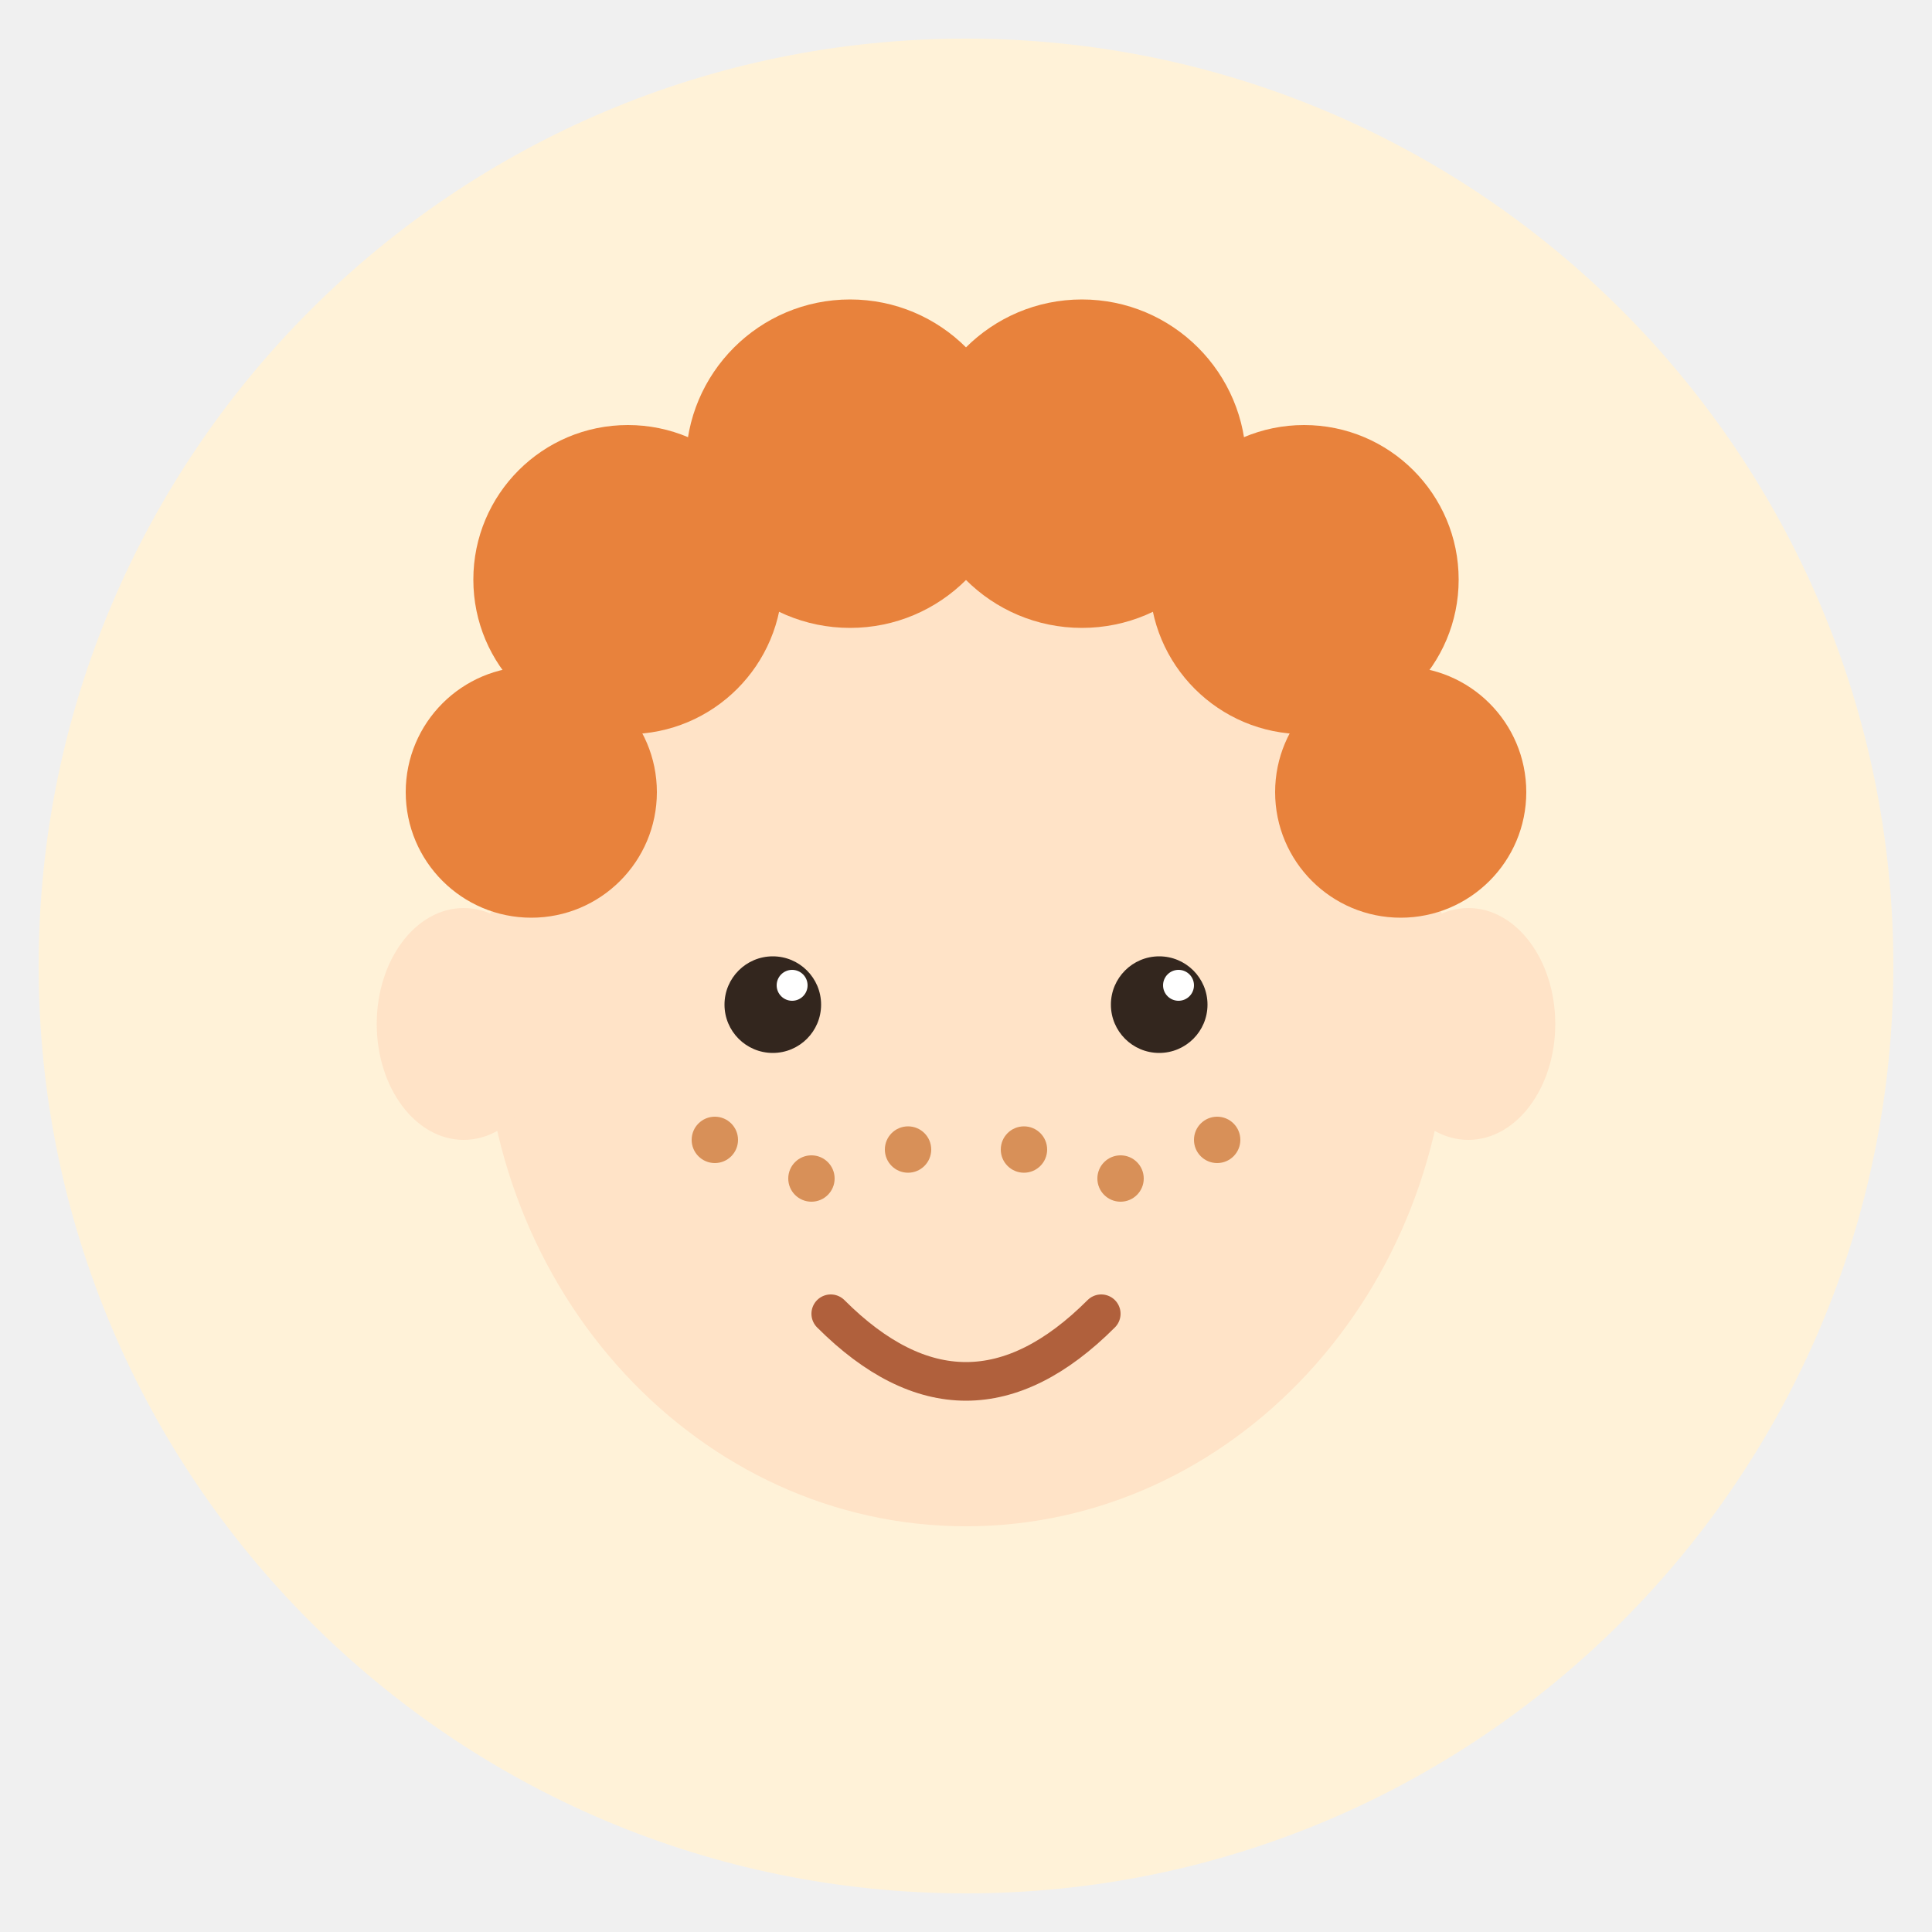
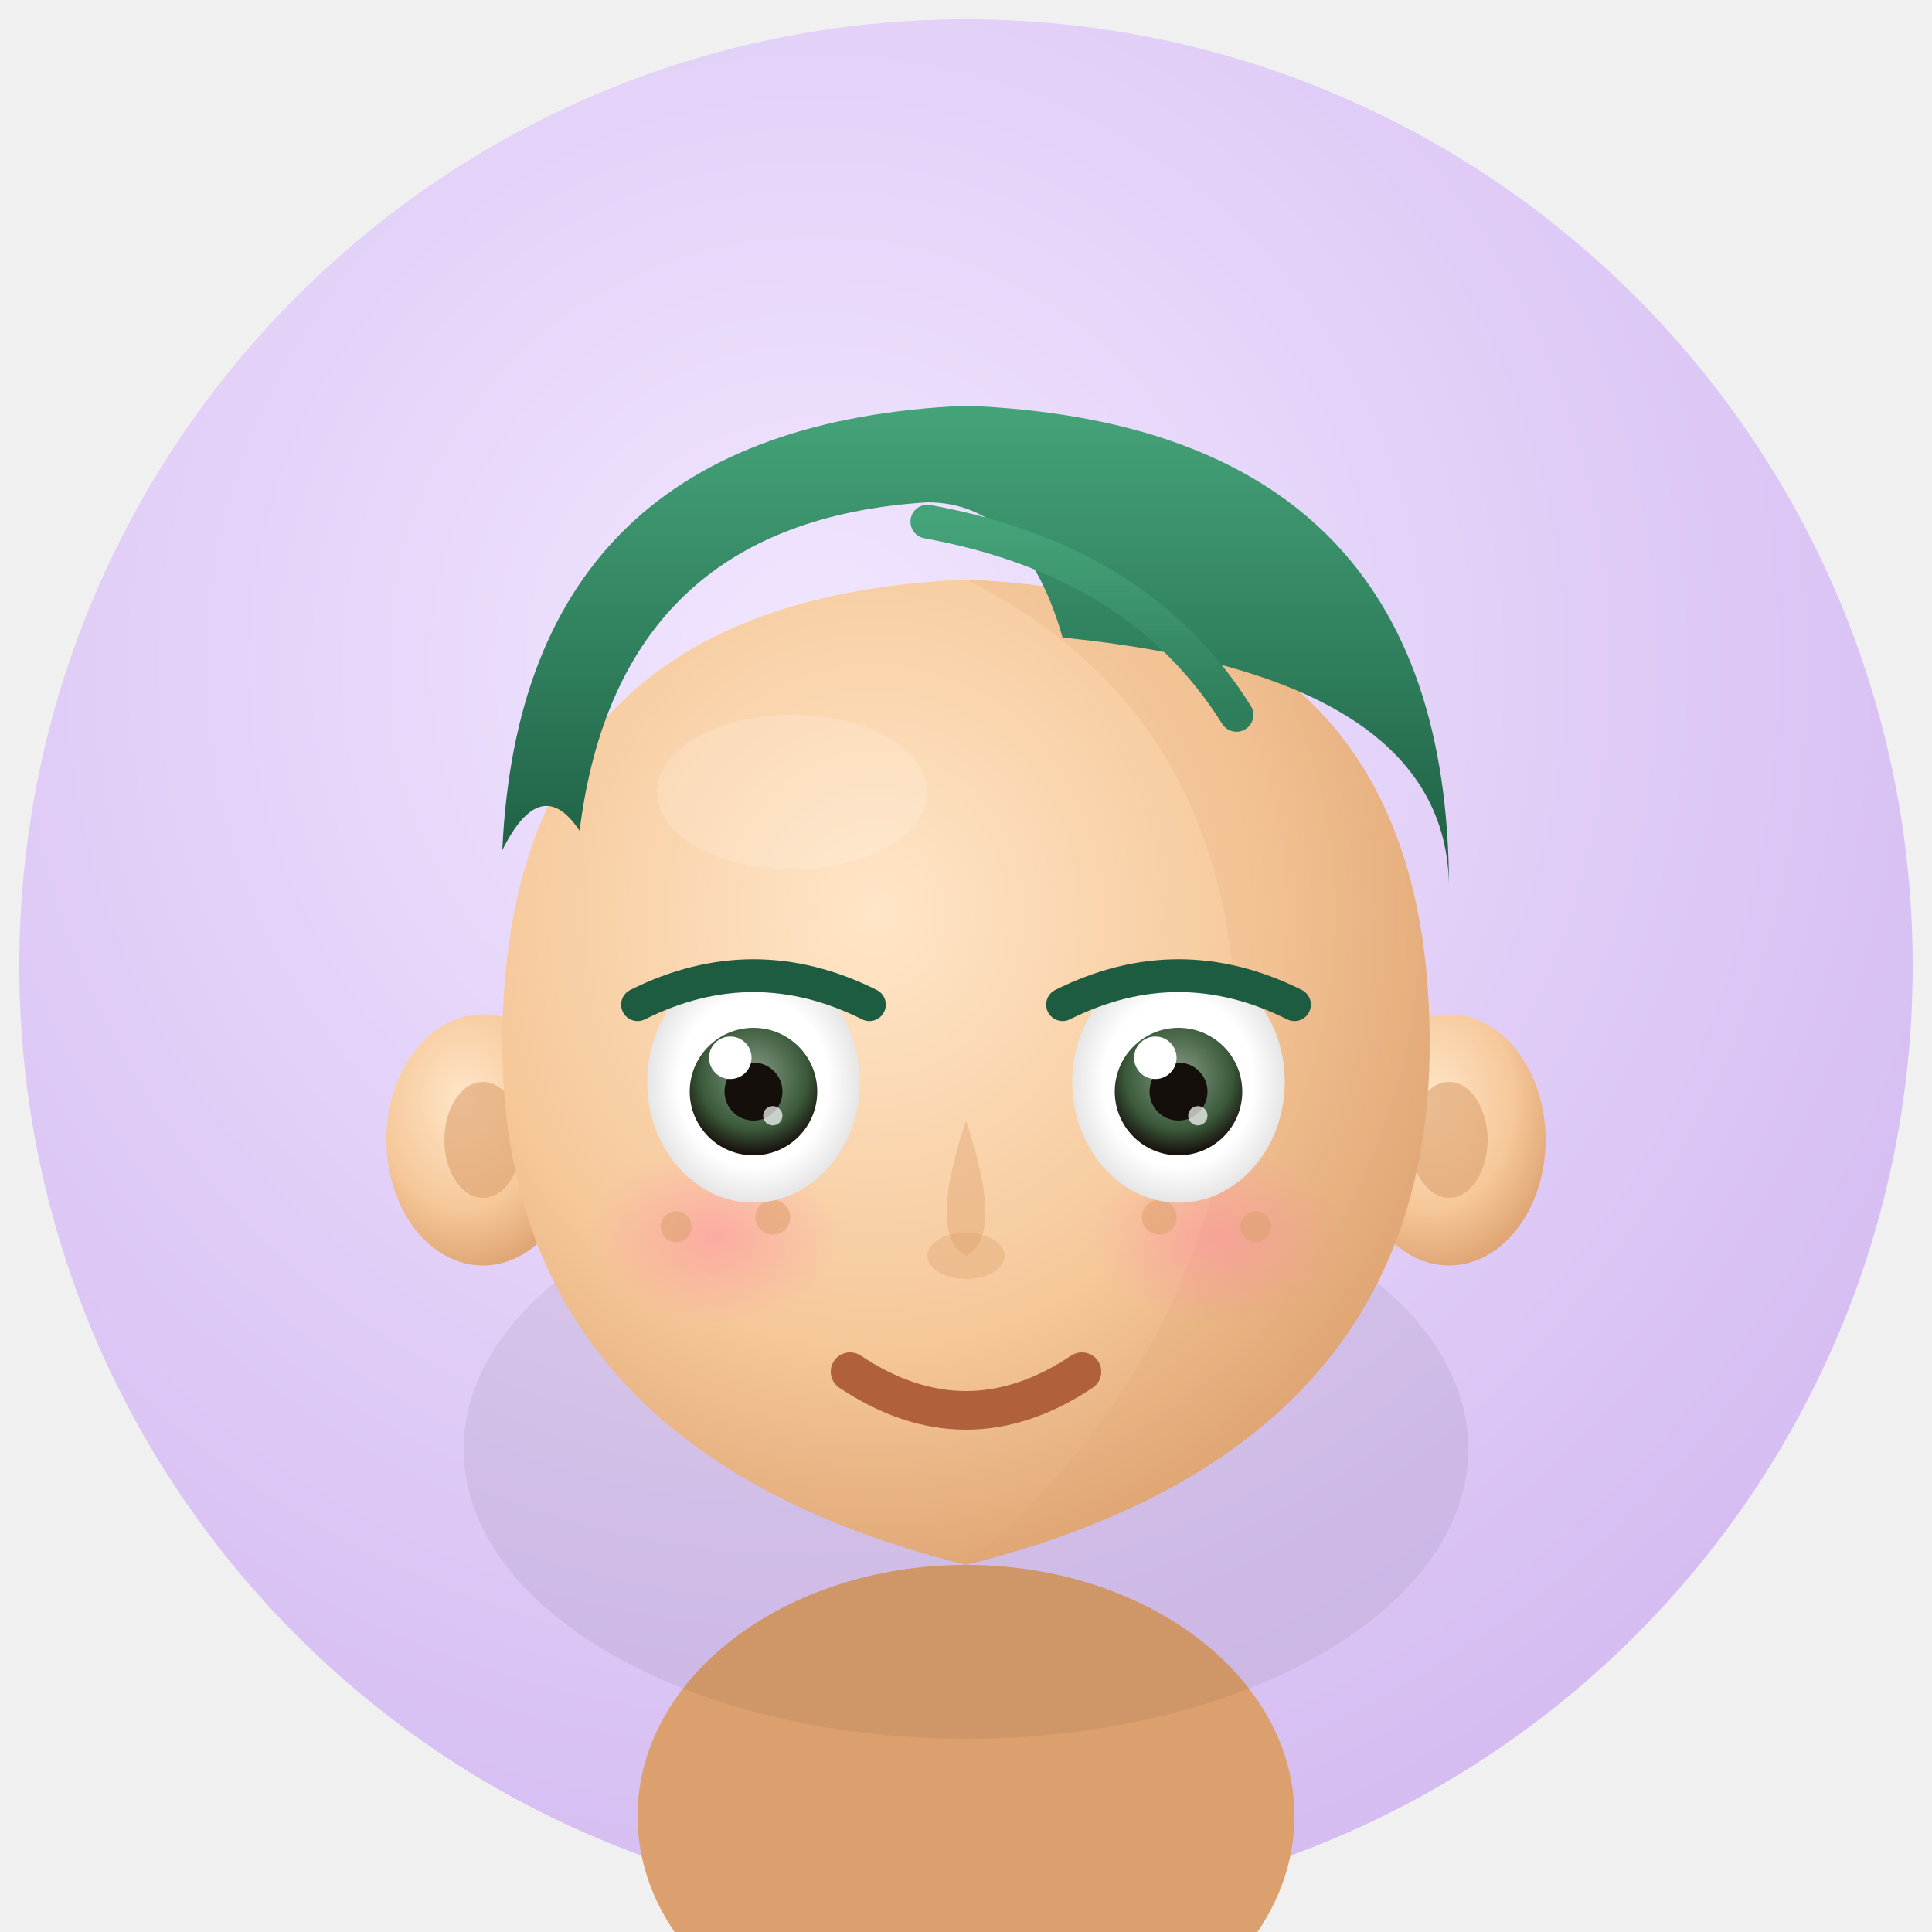
<svg xmlns="http://www.w3.org/2000/svg" viewBox="0 0 200 200">
-   <circle cx="100" cy="100" r="96" fill="#FFF2D8" />
-   <ellipse cx="100" cy="104" rx="50" ry="54" fill="#FFE3C7" />
-   <ellipse cx="48" cy="106" rx="9" ry="12" fill="#FFE3C7" />
-   <ellipse cx="152" cy="106" rx="9" ry="12" fill="#FFE3C7" />
-   <circle cx="65" cy="60" r="16" fill="#E8823C" />
-   <circle cx="88" cy="48" r="17" fill="#E8823C" />
-   <circle cx="112" cy="48" r="17" fill="#E8823C" />
-   <circle cx="135" cy="60" r="16" fill="#E8823C" />
-   <circle cx="55" cy="82" r="13" fill="#E8823C" />
-   <circle cx="145" cy="82" r="13" fill="#E8823C" />
-   <circle cx="80" cy="104" r="5" fill="#33261E" />
-   <circle cx="120" cy="104" r="5" fill="#33261E" />
-   <circle cx="82" cy="102" r="1.6" fill="#FFFFFF" />
-   <circle cx="122" cy="102" r="1.6" fill="#FFFFFF" />
-   <circle cx="74" cy="118" r="2.4" fill="#D89058" />
-   <circle cx="84" cy="122" r="2.4" fill="#D89058" />
-   <circle cx="94" cy="119" r="2.4" fill="#D89058" />
-   <circle cx="106" cy="119" r="2.4" fill="#D89058" />
-   <circle cx="116" cy="122" r="2.4" fill="#D89058" />
-   <circle cx="126" cy="118" r="2.4" fill="#D89058" />
-   <path d="M86 136 Q100 150 114 136" fill="none" stroke="#B0603C" stroke-width="4" stroke-linecap="round" />
+   <defs>
+     <radialGradient id="bg2" cx="42%" cy="34%" r="75%">
+       <stop offset="0%" stop-color="#F1E6FF" />
+       <stop offset="100%" stop-color="#D2B8F0" />
+     </radialGradient>
+     <radialGradient id="skin2" cx="40%" cy="34%" r="72%">
+       <stop offset="0%" stop-color="#FFE6C8" />
+       <stop offset="60%" stop-color="#F6C89A" />
+       <stop offset="100%" stop-color="#DCA06E" />
+     </radialGradient>
+     <linearGradient id="hair2" x1="0" y1="0" x2="0" y2="1">
+       <stop offset="0%" stop-color="#45A379" />
+       <stop offset="55%" stop-color="#2E7D5B" />
+       <stop offset="100%" stop-color="#1E5C42" />
+     </linearGradient>
+     <linearGradient id="hairD2" x1="0" y1="0" x2="0" y2="1">
+       <stop offset="0%" stop-color="#2E7D5B" />
+       <stop offset="100%" stop-color="#1E5C42" />
+     </linearGradient>
+     <linearGradient id="hairL2" x1="0" y1="0" x2="0" y2="1">
+       <stop offset="0%" stop-color="#45A379" />
+       <stop offset="100%" stop-color="#2E7D5B" />
+     </linearGradient>
+     <radialGradient id="cheek2" cx="50%" cy="50%" r="50%">
+       <stop offset="0%" stop-color="#FF8FA3" stop-opacity="0.55" />
+       <stop offset="100%" stop-color="#FF8FA3" stop-opacity="0" />
+     </radialGradient>
+     <radialGradient id="iris2" cx="50%" cy="38%" r="60%">
+       <stop offset="0%" stop-color="#3A5A3A" stop-opacity="0.6" />
+       <stop offset="70%" stop-color="#3A5A3A" />
+       <stop offset="100%" stop-color="#1a1410" />
+     </radialGradient>
+     <radialGradient id="vig2" cx="50%" cy="50%" r="50%">
+       <stop offset="70%" stop-color="#000000" stop-opacity="0" />
+       <stop offset="100%" stop-color="#000000" stop-opacity="0.10" />
+     </radialGradient>
+   </defs>
+   <circle cx="100" cy="100" r="98" fill="url(#bg2)" />
+   <ellipse cx="100" cy="188" rx="34" ry="26" fill="#DCA06E" />
+   <ellipse cx="100" cy="150" rx="52" ry="30" fill="#000000" opacity="0.06" />
+   <ellipse cx="50" cy="118" rx="10" ry="13" fill="url(#skin2)" />
+   <ellipse cx="150" cy="118" rx="10" ry="13" fill="url(#skin2)" />
+   <ellipse cx="50" cy="118" rx="4" ry="6" fill="#DCA06E" opacity="0.6" />
+   <ellipse cx="150" cy="118" rx="4" ry="6" fill="#DCA06E" opacity="0.6" />
+   <path d="M52 108 Q52 62 100 60 Q148 62 148 108 Q148 150 100 162 Q52 150 52 108 Z" fill="url(#skin2)" />
+   <path d="M100 60 Q148 62 148 108 Q148 150 100 162 Q126 140 128 108 Q128 74 100 60 Z" fill="#DCA06E" opacity="0.18" />
+   <path d="M52 88 Q54 44 100 42 Q150 44 150 92 Q150 70 110 66 Q106 52 96 52 Q64 54 60 86 Q56 80 52 88 Z" fill="url(#hair2)" />
+   <path d="M96 54 Q118 58 128 74" stroke="url(#hairL2)" stroke-width="3.5" stroke-linecap="round" fill="none" />
+   <ellipse cx="74" cy="128" rx="13" ry="9" fill="url(#cheek2)" />
+   <ellipse cx="126" cy="128" rx="13" ry="9" fill="url(#cheek2)" />
+   <g fill="#DCA06E" opacity="0.55">
+     <circle cx="74" cy="120" r="2" />
+     <circle cx="80" cy="126" r="1.8" />
+     <circle cx="70" cy="127" r="1.6" />
+     <circle cx="126" cy="120" r="2" />
+     <circle cx="120" cy="126" r="1.8" />
+     <circle cx="130" cy="127" r="1.6" />
+   </g>
+   <path d="M100 116 Q96 128 100 130 Q104 128 100 116" fill="#DCA06E" opacity="0.4" />
+   <ellipse cx="100" cy="130" rx="4" ry="2.4" fill="#DCA06E" opacity="0.35" />
+   <ellipse cx="78" cy="112" rx="11" ry="12.5" fill="#ffffff" />
+   <ellipse cx="78" cy="112" rx="11" ry="12.5" fill="url(#vig2)" />
+   <circle cx="78" cy="113" r="6.6" fill="url(#iris2)" />
+   <circle cx="78" cy="113" r="3" fill="#140f0b" />
+   <circle cx="75.6" cy="109.5" r="2.2" fill="#ffffff" />
+   <circle cx="80" cy="115.5" r="1" fill="#ffffff" opacity="0.7" />
+   <path d="M66 104 Q78 98 90 104" fill="none" stroke="#1E5C42" stroke-width="3.4" stroke-linecap="round" />
+   <ellipse cx="122" cy="112" rx="11" ry="12.5" fill="#ffffff" />
+   <ellipse cx="122" cy="112" rx="11" ry="12.5" fill="url(#vig2)" />
+   <circle cx="122" cy="113" r="6.6" fill="url(#iris2)" />
+   <circle cx="122" cy="113" r="3" fill="#140f0b" />
+   <circle cx="119.6" cy="109.5" r="2.2" fill="#ffffff" />
+   <circle cx="124" cy="115.5" r="1" fill="#ffffff" opacity="0.7" />
+   <path d="M110 104 Q122 98 134 104" fill="none" stroke="#1E5C42" stroke-width="3.4" stroke-linecap="round" />
+   <path d="M88 142 Q100 150 112 142" fill="none" stroke="#B0603C" stroke-width="4" stroke-linecap="round" />
+   <ellipse cx="82" cy="82" rx="14" ry="8" fill="#ffffff" opacity="0.16" />
</svg>
